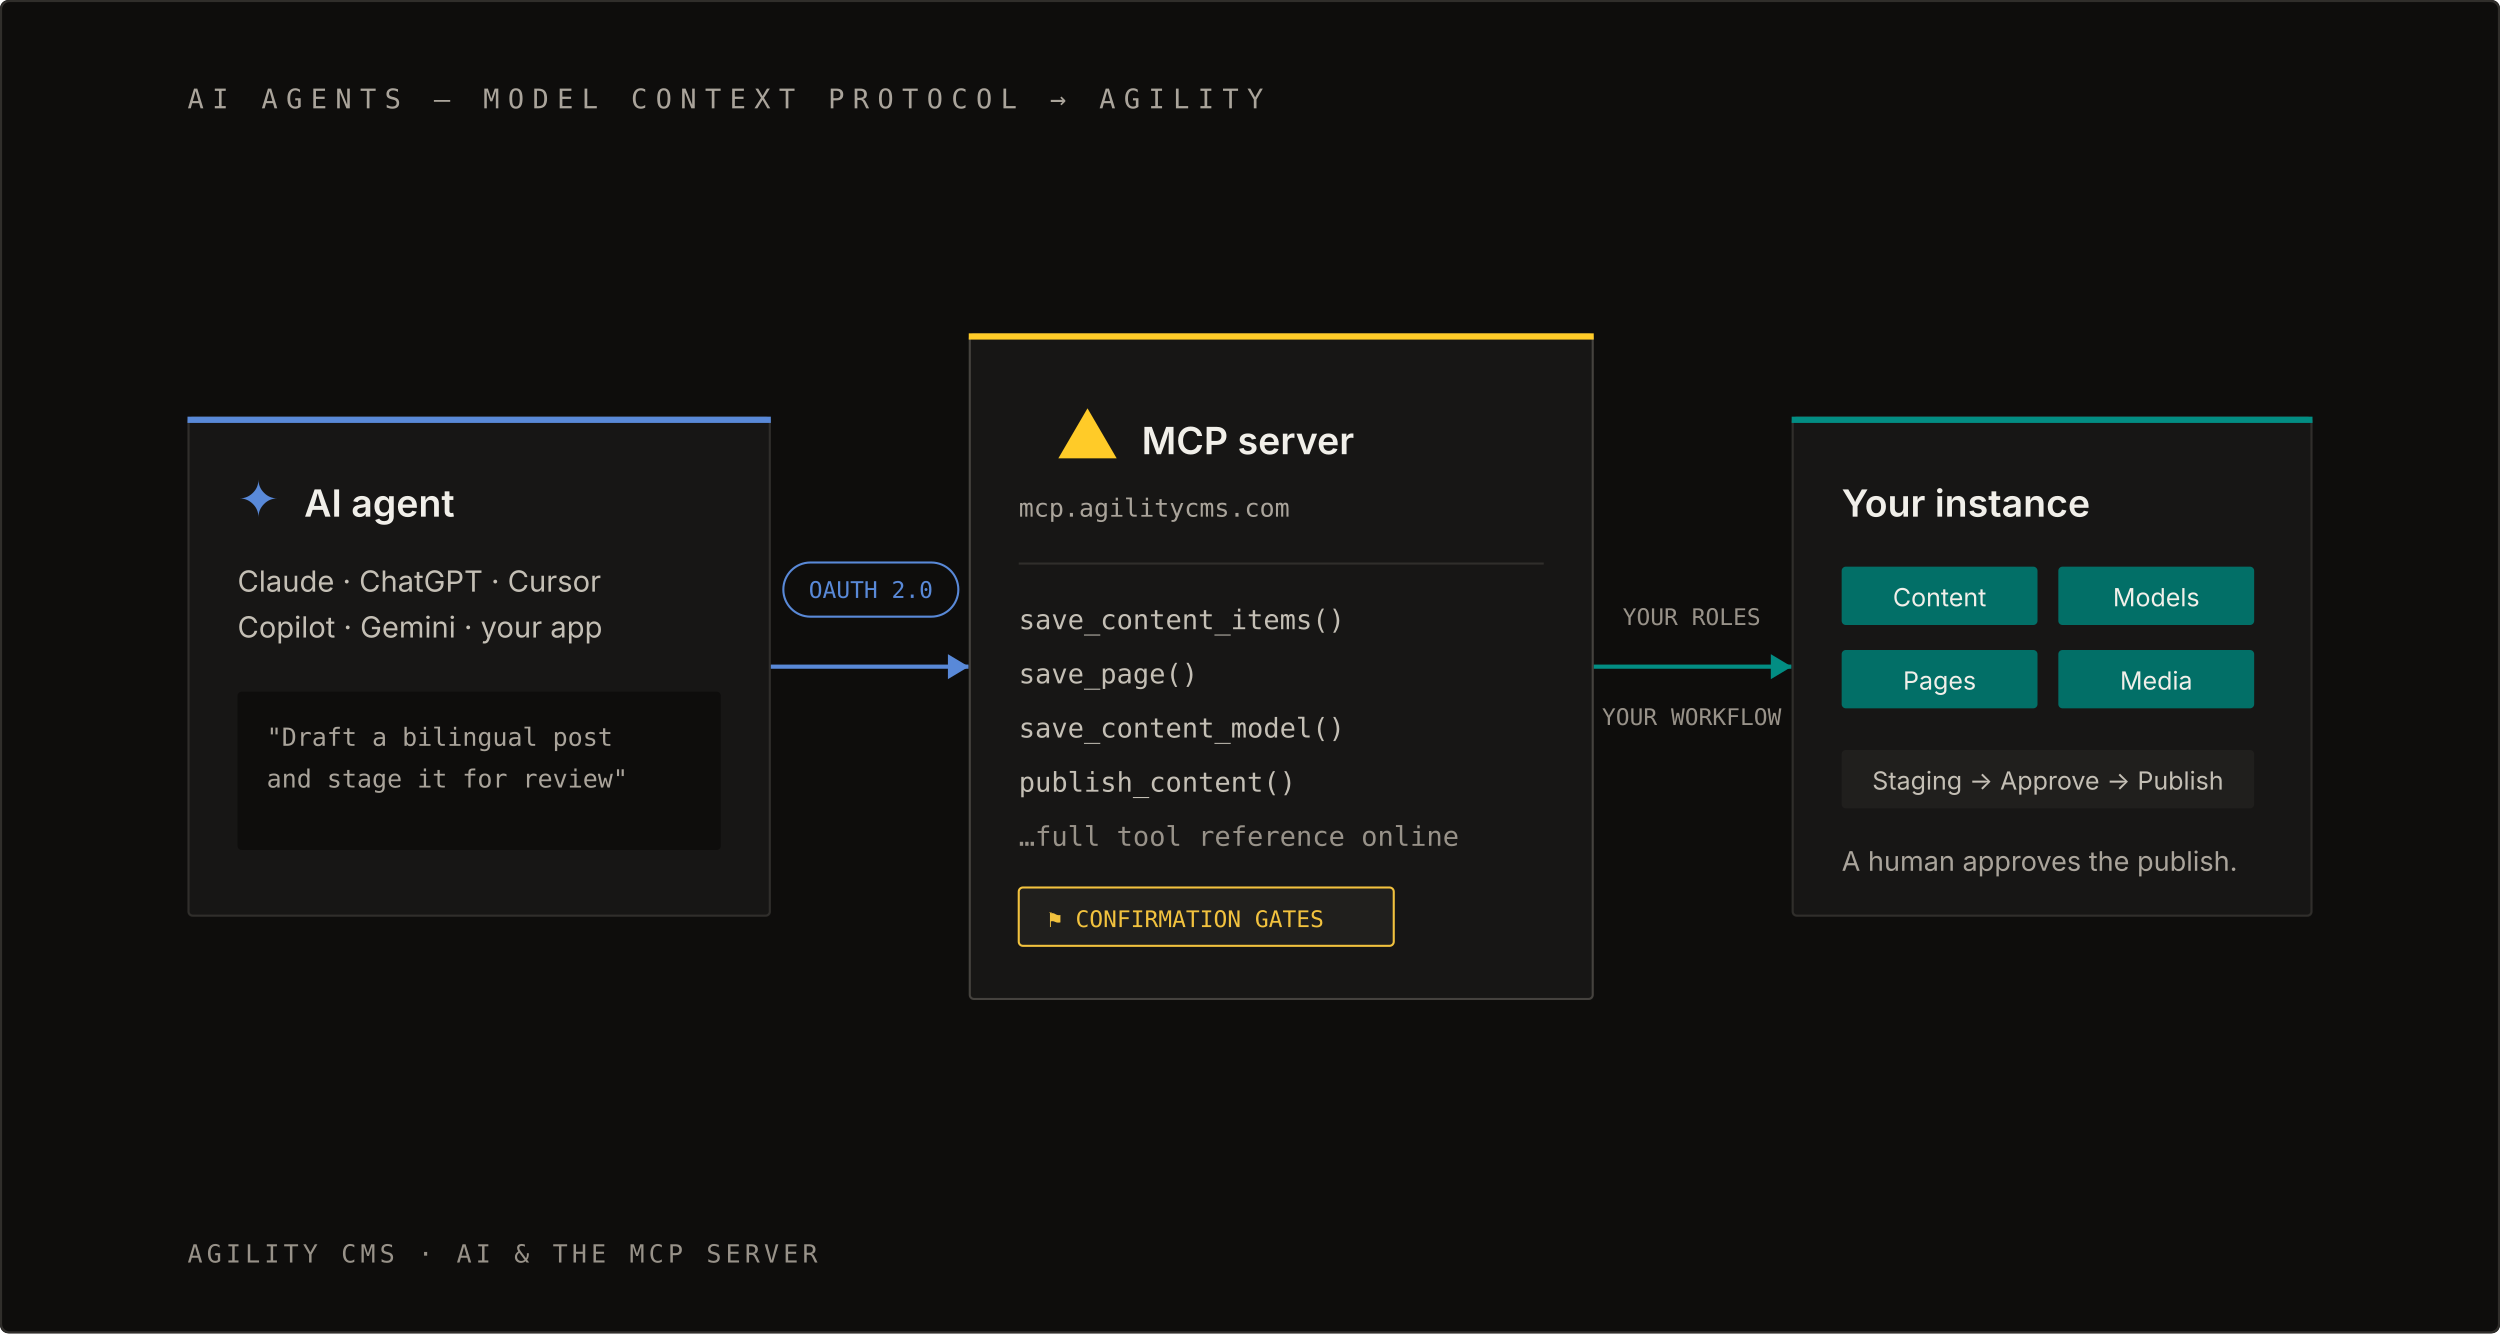
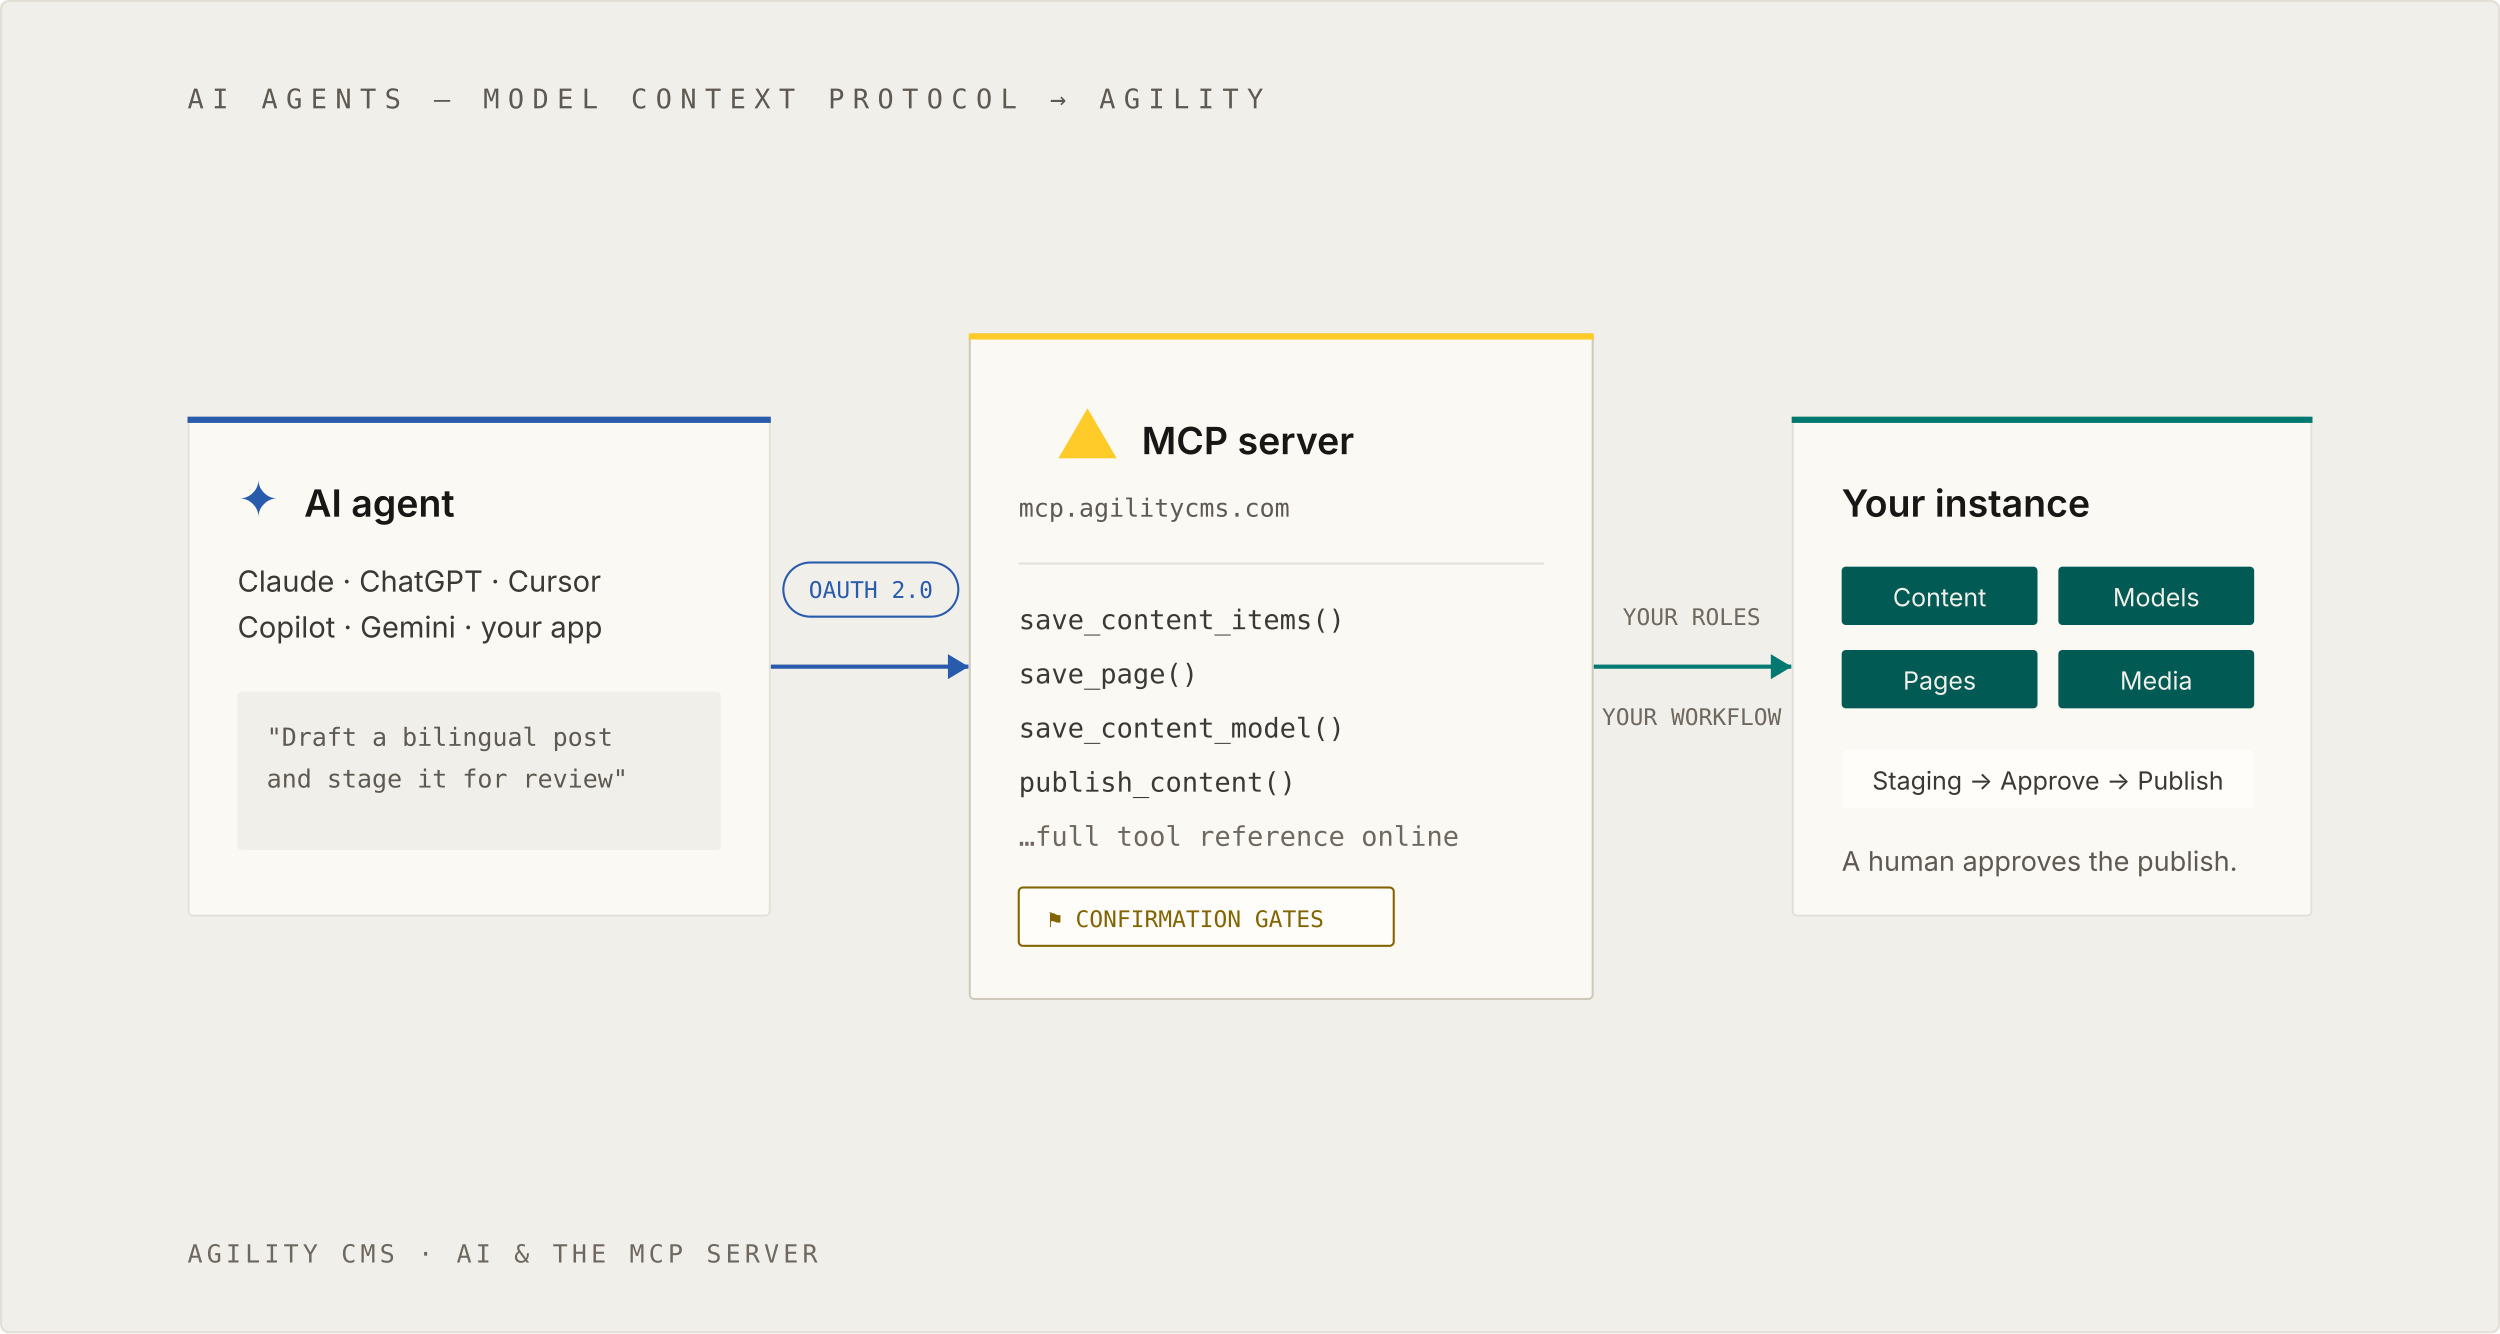
<svg xmlns="http://www.w3.org/2000/svg" width="1200" height="640" viewBox="0 0 1200 640" fill="none" font-family="system-ui, -apple-system, sans-serif">
-   <rect width="1200" height="640" rx="4" fill="#0E0D0C" />
-   <rect x="0.5" y="0.5" width="1199" height="639" rx="4" stroke="#302E2B" />
-   <text x="90" y="52" font-family="ui-monospace, monospace" font-size="13" letter-spacing="4" fill="#AAA49B">AI AGENTS — MODEL CONTEXT PROTOCOL → AGILITY</text>
-   <rect x="90" y="200" width="280" height="240" rx="2" fill="#171615" />
-   <rect x="90.5" y="200.5" width="279" height="239" rx="2" stroke="#302E2B" />
-   <rect x="90" y="200" width="280" height="3" fill="#5989D8" />
-   <text x="114" y="248" font-size="24" fill="#5989D8">✦</text>
-   <text x="146" y="248" font-size="18" font-weight="600" fill="#F1EFE9">AI agent</text>
-   <text x="114" y="284" font-size="14" fill="#C4BFB5">Claude · ChatGPT · Cursor</text>
-   <text x="114" y="306" font-size="14" fill="#C4BFB5">Copilot · Gemini · your app</text>
-   <rect x="114" y="332" width="232" height="76" rx="2" fill="#0E0D0C" />
-   <text x="128" y="358" font-family="ui-monospace, monospace" font-size="12" fill="#AAA49B">"Draft a bilingual post</text>
-   <text x="128" y="378" font-family="ui-monospace, monospace" font-size="12" fill="#AAA49B"> and stage it for review"</text>
-   <path d="M370 320 L465 320" stroke="#5989D8" stroke-width="2" />
-   <path d="M465 320 l-10 -6 v12 z" fill="#5989D8" />
-   <rect x="376" y="270" width="84" height="26" rx="13" stroke="#5989D8" fill="#0E0D0C" />
-   <text x="418" y="287" text-anchor="middle" font-family="ui-monospace, monospace" font-size="11" fill="#5989D8">OAUTH 2.0</text>
-   <rect x="465" y="160" width="300" height="320" rx="2" fill="#171615" />
-   <rect x="465.5" y="160.5" width="299" height="319" rx="2" stroke="#45423E" />
-   <rect x="465" y="160" width="300" height="3" fill="#FFCB28" />
-   <path d="M508 220 l14 -24 14 24 z" fill="#FFCB28" />
-   <text x="548" y="218" font-size="18" font-weight="600" fill="#F1EFE9">MCP server</text>
-   <text x="489" y="248" font-family="ui-monospace, monospace" font-size="12" fill="#AAA49B">mcp.agilitycms.com</text>
-   <rect x="489" y="270" width="252" height="1" fill="#302E2B" />
-   <text x="489" y="302" font-family="ui-monospace, monospace" font-size="13" fill="#C4BFB5">save_content_items()</text>
-   <text x="489" y="328" font-family="ui-monospace, monospace" font-size="13" fill="#C4BFB5">save_page()</text>
-   <text x="489" y="354" font-family="ui-monospace, monospace" font-size="13" fill="#C4BFB5">save_content_model()</text>
-   <text x="489" y="380" font-family="ui-monospace, monospace" font-size="13" fill="#C4BFB5">publish_content()</text>
-   <text x="489" y="406" font-family="ui-monospace, monospace" font-size="13" fill="#989289">…full tool reference online</text>
-   <rect x="489" y="426" width="180" height="28" rx="2" fill="#201F1D" stroke="#F2C23E" />
-   <text x="503" y="445" font-family="ui-monospace, monospace" font-size="11" fill="#F2C23E">⚑ CONFIRMATION GATES</text>
-   <path d="M765 320 L860 320" stroke="#028D83" stroke-width="2" />
-   <path d="M860 320 l-10 -6 v12 z" fill="#028D83" />
-   <text x="812" y="300" text-anchor="middle" font-family="ui-monospace, monospace" font-size="11" fill="#989289">YOUR ROLES</text>
-   <text x="812" y="348" text-anchor="middle" font-family="ui-monospace, monospace" font-size="11" fill="#989289">YOUR WORKFLOW</text>
-   <rect x="860" y="200" width="250" height="240" rx="2" fill="#171615" />
-   <rect x="860.5" y="200.5" width="249" height="239" rx="2" stroke="#302E2B" />
-   <rect x="860" y="200" width="250" height="3" fill="#028D83" />
-   <text x="884" y="248" font-size="18" font-weight="600" fill="#F1EFE9">Your instance</text>
-   <rect x="884" y="272" width="94" height="28" rx="2" fill="#026F67" />
-   <text x="931" y="291" text-anchor="middle" font-size="12" fill="#F1EFE9">Content</text>
-   <rect x="988" y="272" width="94" height="28" rx="2" fill="#026F67" />
-   <text x="1035" y="291" text-anchor="middle" font-size="12" fill="#F1EFE9">Models</text>
-   <rect x="884" y="312" width="94" height="28" rx="2" fill="#026F67" />
-   <text x="931" y="331" text-anchor="middle" font-size="12" fill="#F1EFE9">Pages</text>
-   <rect x="988" y="312" width="94" height="28" rx="2" fill="#026F67" />
-   <text x="1035" y="331" text-anchor="middle" font-size="12" fill="#F1EFE9">Media</text>
-   <rect x="884" y="360" width="198" height="28" rx="2" fill="#201F1D" />
-   <text x="983" y="379" text-anchor="middle" font-size="12" fill="#C4BFB5">Staging → Approve → Publish</text>
-   <text x="884" y="418" font-size="13" fill="#AAA49B">A human approves the publish.</text>
-   <text x="90" y="606" font-family="ui-monospace, monospace" font-size="12" letter-spacing="2" fill="#989289">AGILITY CMS · AI &amp; THE MCP SERVER</text>
+   <style>
+     .f-bg{fill:#F1EFE9}
+     .f-border{fill:#E4E0D8}
+     .f-faint{fill:#6E685E}
+     .f-muted{fill:#5E5951}
+     .f-pdim{fill:#015B54}
+     .f-primary{fill:#027970}
+     .f-raised{fill:#FEFDF9}
+     .f-secondary{fill:#295BAC}
+     .f-surface{fill:#FBF9F3}
+     .f-tertiary{fill:#FFCB28}
+     .f-text{fill:#181716}
+     .f-text2{fill:#3B3935}
+     .f-warn{fill:#836400}
+     .s-border{stroke:#E4E0D8}
+     .s-bstrong{stroke:#CFC9BC}
+     .s-primary{stroke:#027970}
+     .s-secondary{stroke:#295BAC}
+     .s-warn{stroke:#836400}
+     .on-teal{fill:#F1EFE9}
+     @media (prefers-color-scheme: dark) {
+       .f-bg{fill:#0E0D0C}
+       .f-border{fill:#302E2B}
+       .f-faint{fill:#989289}
+       .f-muted{fill:#AAA49B}
+       .f-pdim{fill:#026F67}
+       .f-primary{fill:#028D83}
+       .f-raised{fill:#201F1D}
+       .f-secondary{fill:#5989D8}
+       .f-surface{fill:#171615}
+       .f-tertiary{fill:#FFCB28}
+       .f-text{fill:#F1EFE9}
+       .f-text2{fill:#C4BFB5}
+       .f-warn{fill:#F2C23E}
+       .s-border{stroke:#302E2B}
+       .s-bstrong{stroke:#45423E}
+       .s-primary{stroke:#028D83}
+       .s-secondary{stroke:#5989D8}
+       .s-warn{stroke:#F2C23E}
+       .on-teal{fill:#F1EFE9}
+     }
+   </style>
+   <rect class="f-bg" width="1200" height="640" rx="4" />
+   <rect class="s-border" x="0.5" y="0.5" width="1199" height="639" rx="4" />
+   <text class="f-muted" x="90" y="52" font-family="ui-monospace, monospace" font-size="13" letter-spacing="4">AI AGENTS — MODEL CONTEXT PROTOCOL → AGILITY</text>
+   <rect class="f-surface" x="90" y="200" width="280" height="240" rx="2" />
+   <rect class="s-border" x="90.5" y="200.5" width="279" height="239" rx="2" />
+   <rect class="f-secondary" x="90" y="200" width="280" height="3" />
+   <text class="f-secondary" x="114" y="248" font-size="24">✦</text>
+   <text class="f-text" x="146" y="248" font-size="18" font-weight="600">AI agent</text>
+   <text class="f-text2" x="114" y="284" font-size="14">Claude · ChatGPT · Cursor</text>
+   <text class="f-text2" x="114" y="306" font-size="14">Copilot · Gemini · your app</text>
+   <rect class="f-bg" x="114" y="332" width="232" height="76" rx="2" />
+   <text class="f-muted" x="128" y="358" font-family="ui-monospace, monospace" font-size="12">"Draft a bilingual post</text>
+   <text class="f-muted" x="128" y="378" font-family="ui-monospace, monospace" font-size="12"> and stage it for review"</text>
+   <path class="s-secondary" d="M370 320 L465 320" stroke-width="2" />
+   <path class="f-secondary" d="M465 320 l-10 -6 v12 z" />
+   <rect class="f-bg s-secondary" x="376" y="270" width="84" height="26" rx="13" />
+   <text class="f-secondary" x="418" y="287" text-anchor="middle" font-family="ui-monospace, monospace" font-size="11">OAUTH 2.0</text>
+   <rect class="f-surface" x="465" y="160" width="300" height="320" rx="2" />
+   <rect class="s-bstrong" x="465.5" y="160.5" width="299" height="319" rx="2" />
+   <rect class="f-tertiary" x="465" y="160" width="300" height="3" />
+   <path class="f-tertiary" d="M508 220 l14 -24 14 24 z" />
+   <text class="f-text" x="548" y="218" font-size="18" font-weight="600">MCP server</text>
+   <text class="f-muted" x="489" y="248" font-family="ui-monospace, monospace" font-size="12">mcp.agilitycms.com</text>
+   <rect class="f-border" x="489" y="270" width="252" height="1" />
+   <text class="f-text2" x="489" y="302" font-family="ui-monospace, monospace" font-size="13">save_content_items()</text>
+   <text class="f-text2" x="489" y="328" font-family="ui-monospace, monospace" font-size="13">save_page()</text>
+   <text class="f-text2" x="489" y="354" font-family="ui-monospace, monospace" font-size="13">save_content_model()</text>
+   <text class="f-text2" x="489" y="380" font-family="ui-monospace, monospace" font-size="13">publish_content()</text>
+   <text class="f-faint" x="489" y="406" font-family="ui-monospace, monospace" font-size="13">…full tool reference online</text>
+   <rect class="f-raised s-warn" x="489" y="426" width="180" height="28" rx="2" />
+   <text class="f-warn" x="503" y="445" font-family="ui-monospace, monospace" font-size="11">⚑ CONFIRMATION GATES</text>
+   <path class="s-primary" d="M765 320 L860 320" stroke-width="2" />
+   <path class="f-primary" d="M860 320 l-10 -6 v12 z" />
+   <text class="f-faint" x="812" y="300" text-anchor="middle" font-family="ui-monospace, monospace" font-size="11">YOUR ROLES</text>
+   <text class="f-faint" x="812" y="348" text-anchor="middle" font-family="ui-monospace, monospace" font-size="11">YOUR WORKFLOW</text>
+   <rect class="f-surface" x="860" y="200" width="250" height="240" rx="2" />
+   <rect class="s-border" x="860.5" y="200.5" width="249" height="239" rx="2" />
+   <rect class="f-primary" x="860" y="200" width="250" height="3" />
+   <text class="f-text" x="884" y="248" font-size="18" font-weight="600">Your instance</text>
+   <rect class="f-pdim" x="884" y="272" width="94" height="28" rx="2" />
+   <text class="on-teal" x="931" y="291" text-anchor="middle" font-size="12">Content</text>
+   <rect class="f-pdim" x="988" y="272" width="94" height="28" rx="2" />
+   <text class="on-teal" x="1035" y="291" text-anchor="middle" font-size="12">Models</text>
+   <rect class="f-pdim" x="884" y="312" width="94" height="28" rx="2" />
+   <text class="on-teal" x="931" y="331" text-anchor="middle" font-size="12">Pages</text>
+   <rect class="f-pdim" x="988" y="312" width="94" height="28" rx="2" />
+   <text class="on-teal" x="1035" y="331" text-anchor="middle" font-size="12">Media</text>
+   <rect class="f-raised" x="884" y="360" width="198" height="28" rx="2" />
+   <text class="f-text2" x="983" y="379" text-anchor="middle" font-size="12">Staging → Approve → Publish</text>
+   <text class="f-muted" x="884" y="418" font-size="13">A human approves the publish.</text>
+   <text class="f-faint" x="90" y="606" font-family="ui-monospace, monospace" font-size="12" letter-spacing="2">AGILITY CMS · AI &amp; THE MCP SERVER</text>
</svg>
